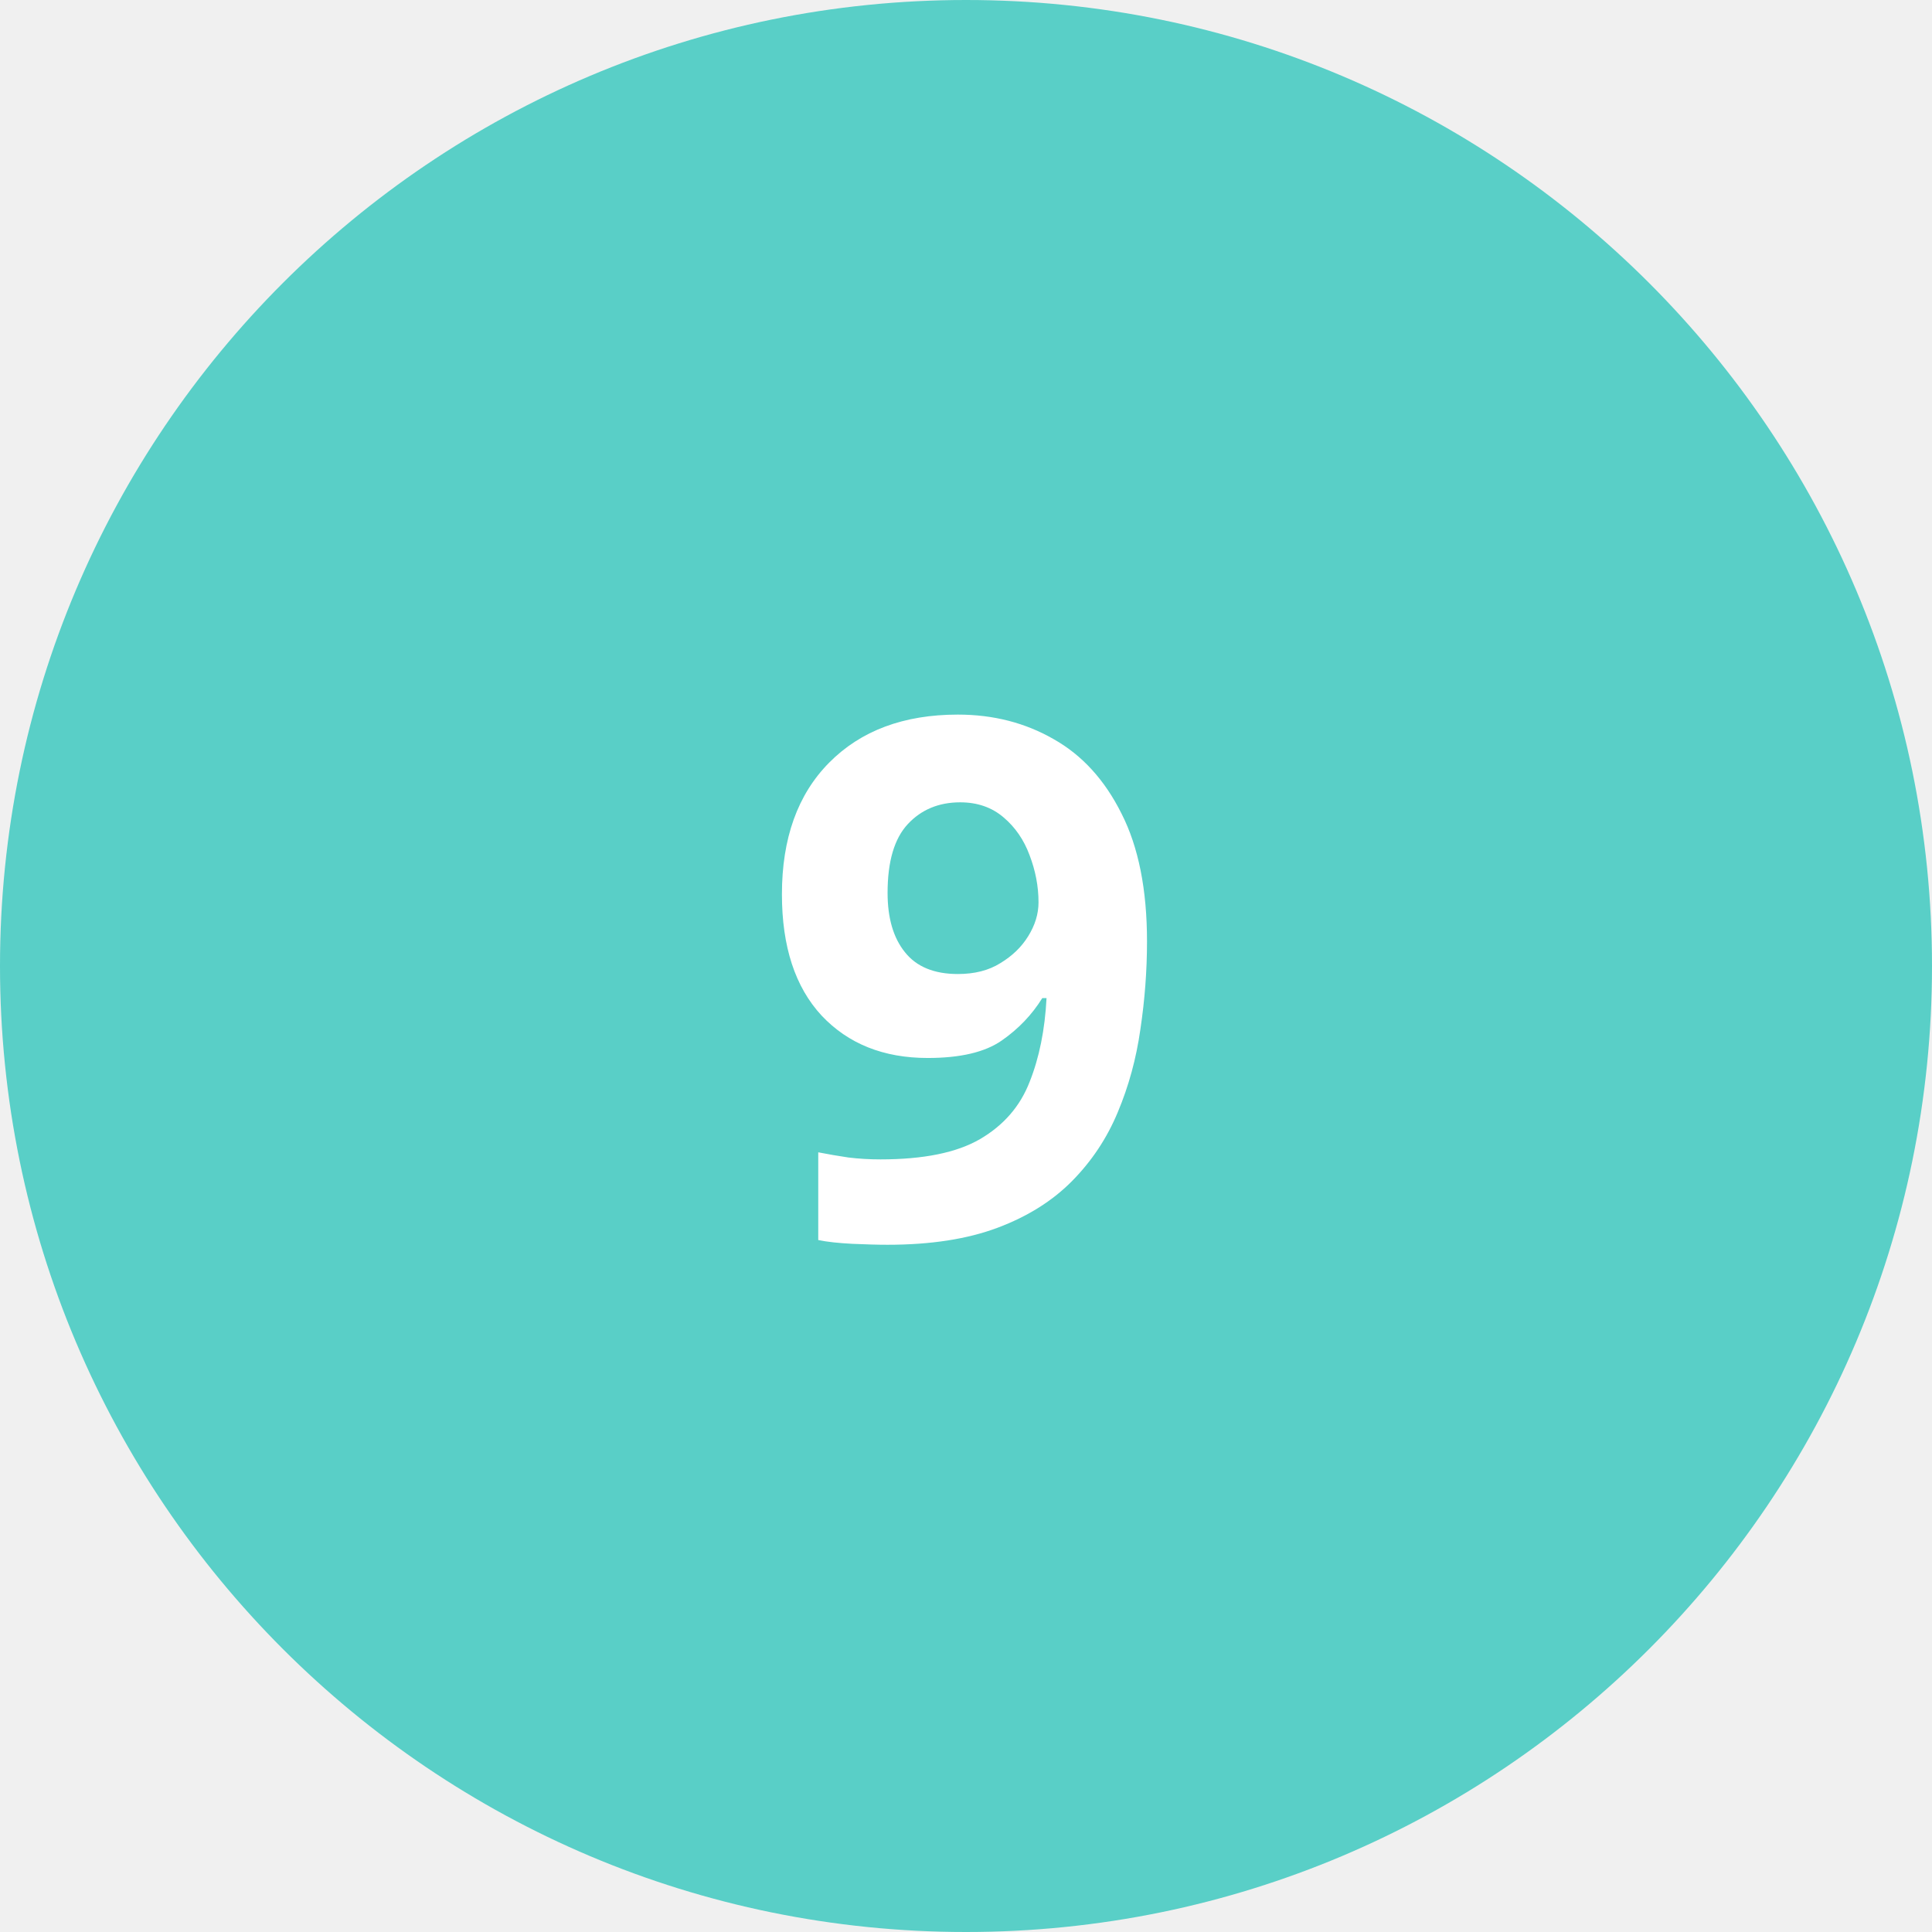
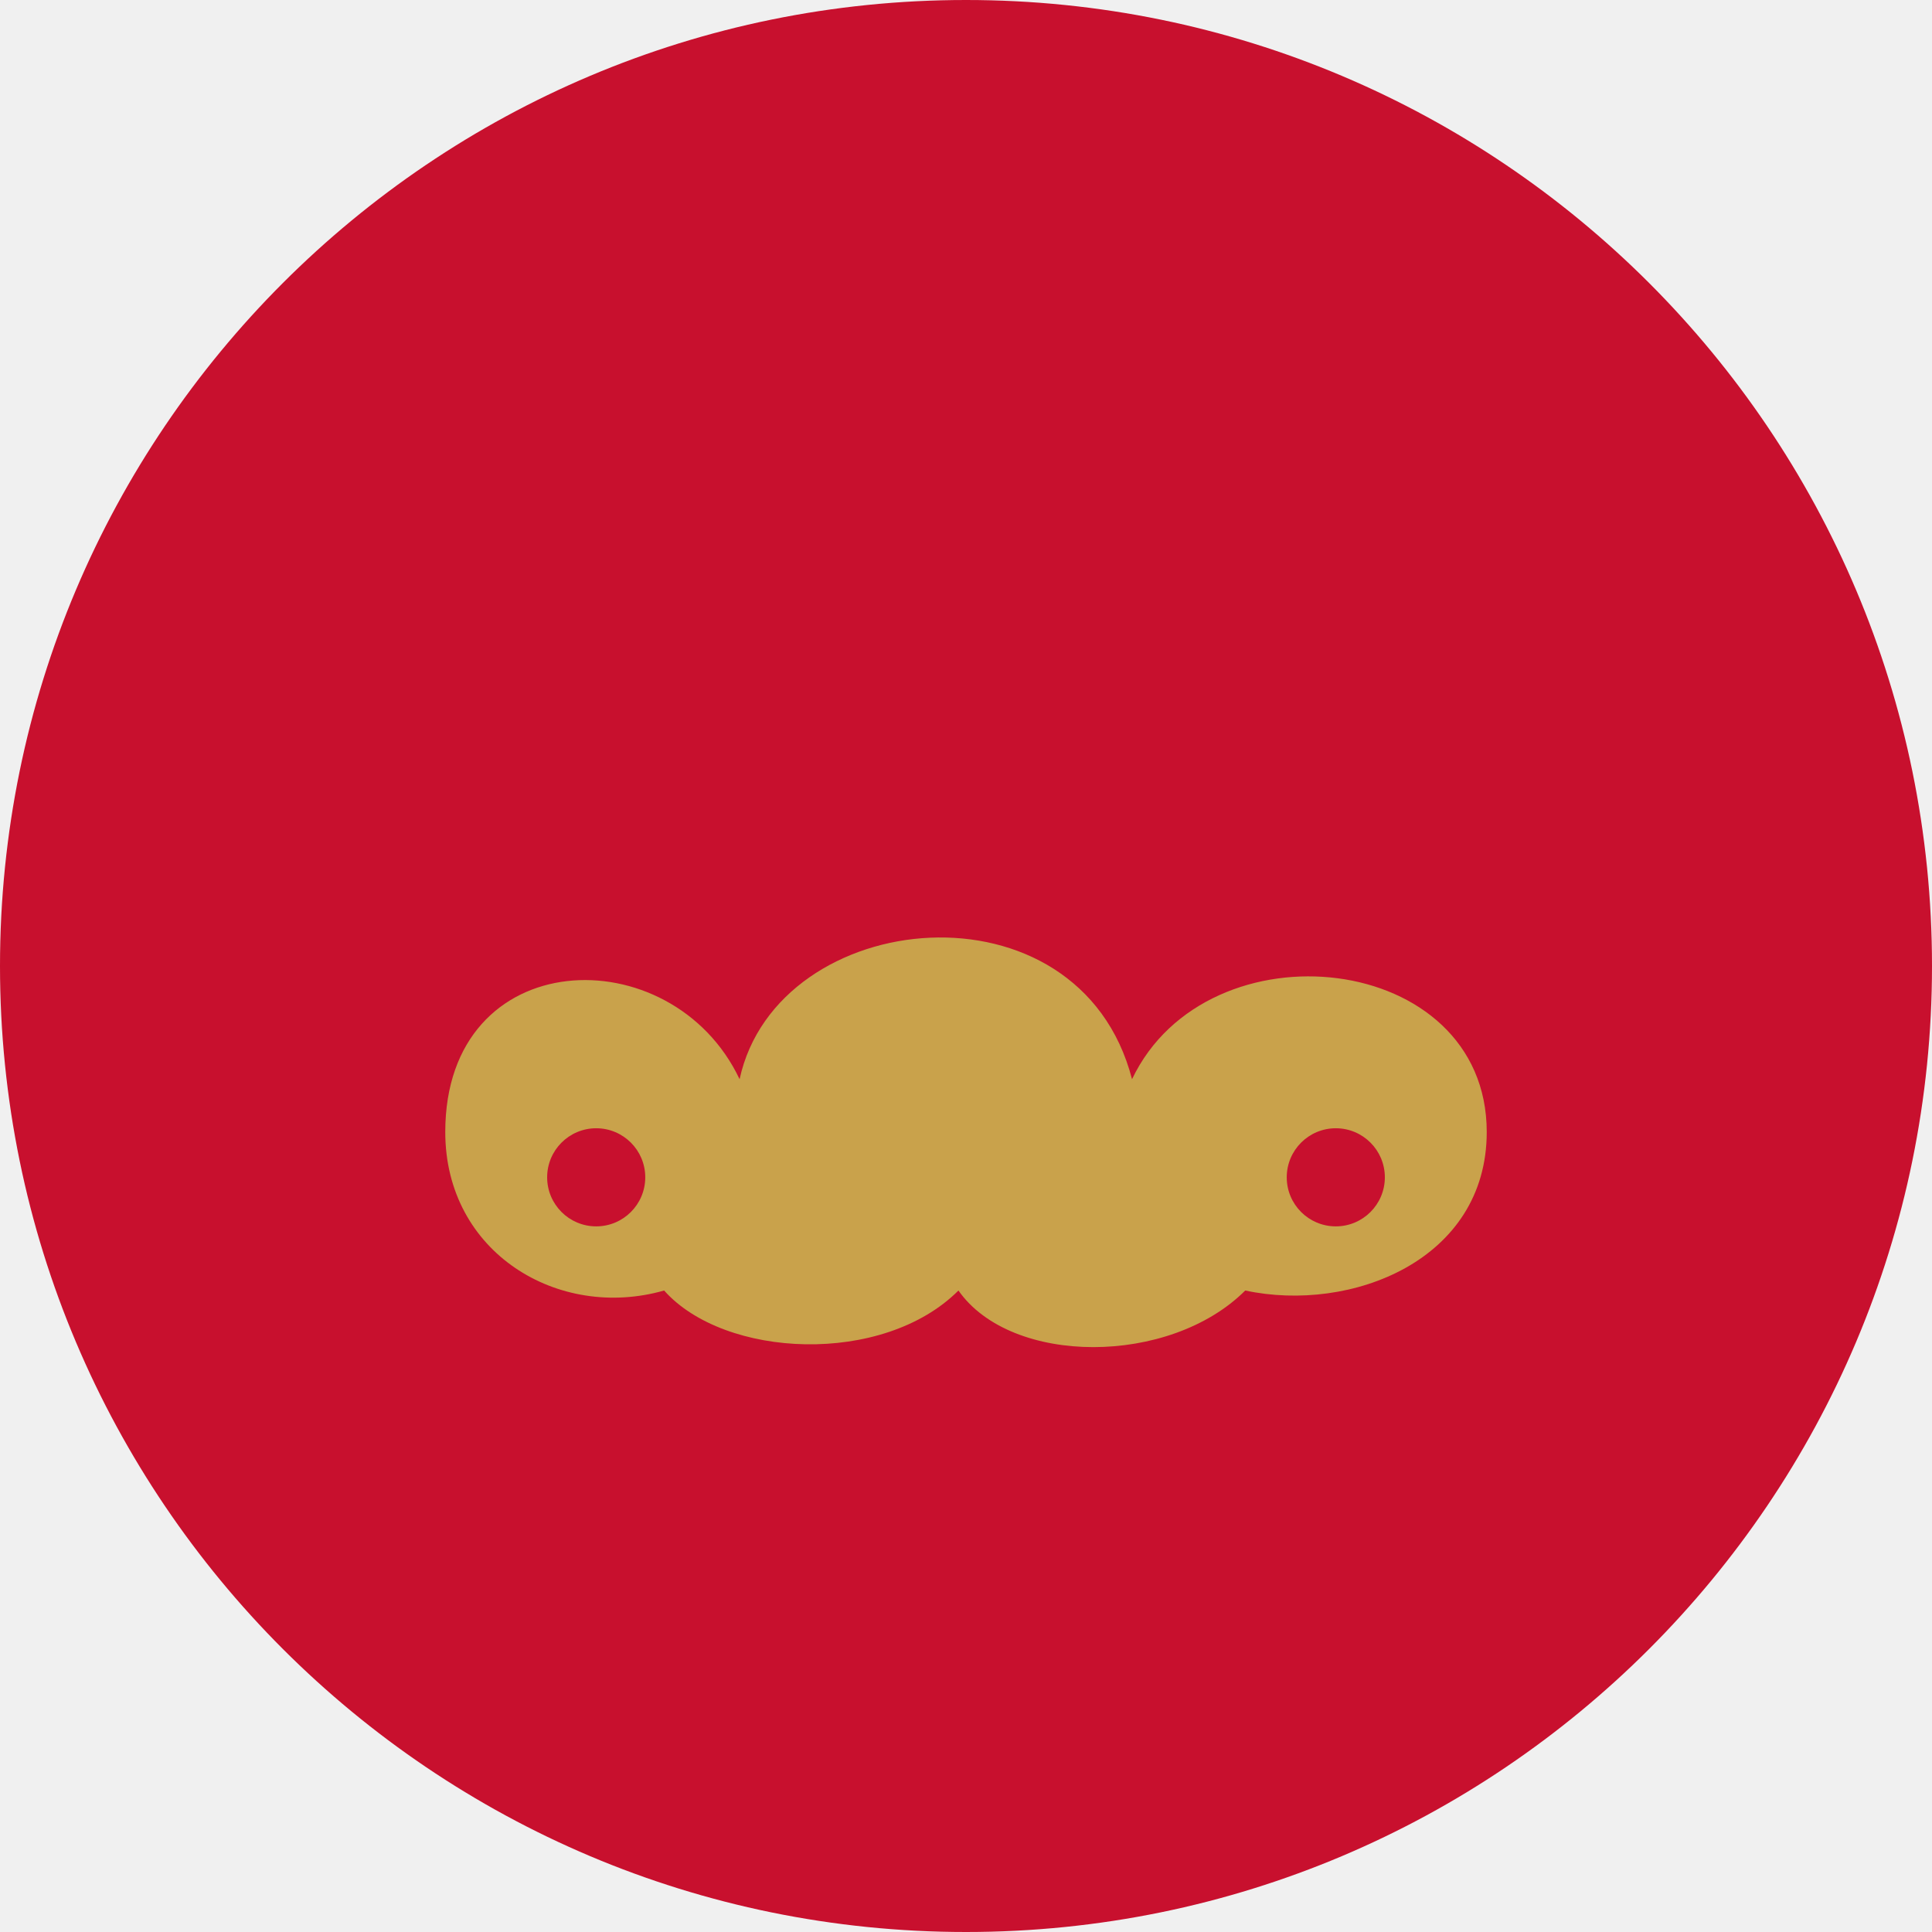
- <svg xmlns="http://www.w3.org/2000/svg" viewBox="0 0 64 64" width="64" height="64">
-   <circle cx="32" cy="32" r="32" fill="hsl(176,55%,58%)" />
-   <text x="32" y="41" font-family="sans-serif" font-size="24" font-weight="bold" fill="#fff" text-anchor="middle">9</text>
+ <svg xmlns="http://www.w3.org/2000/svg" viewBox="0 0 512 512" width="512" height="512">
+   <circle cx="256" cy="256" r="256" fill="#C8102E" />
+   <path d="M118 300 C118 250 178 248 196 286 C206 240 286 232 300 286 C320 244 394 252 394 300 C394 334 358 348 330 342 C310 362 268 362 254 342 C234 362 192 360 176 342 C148 350 118 332 118 300 Z" fill="#C9A24B" />
+   <circle cx="158" cy="312" r="13" fill="#C8102E" />
+   <circle cx="354" cy="312" r="13" fill="#C8102E" />
</svg>
